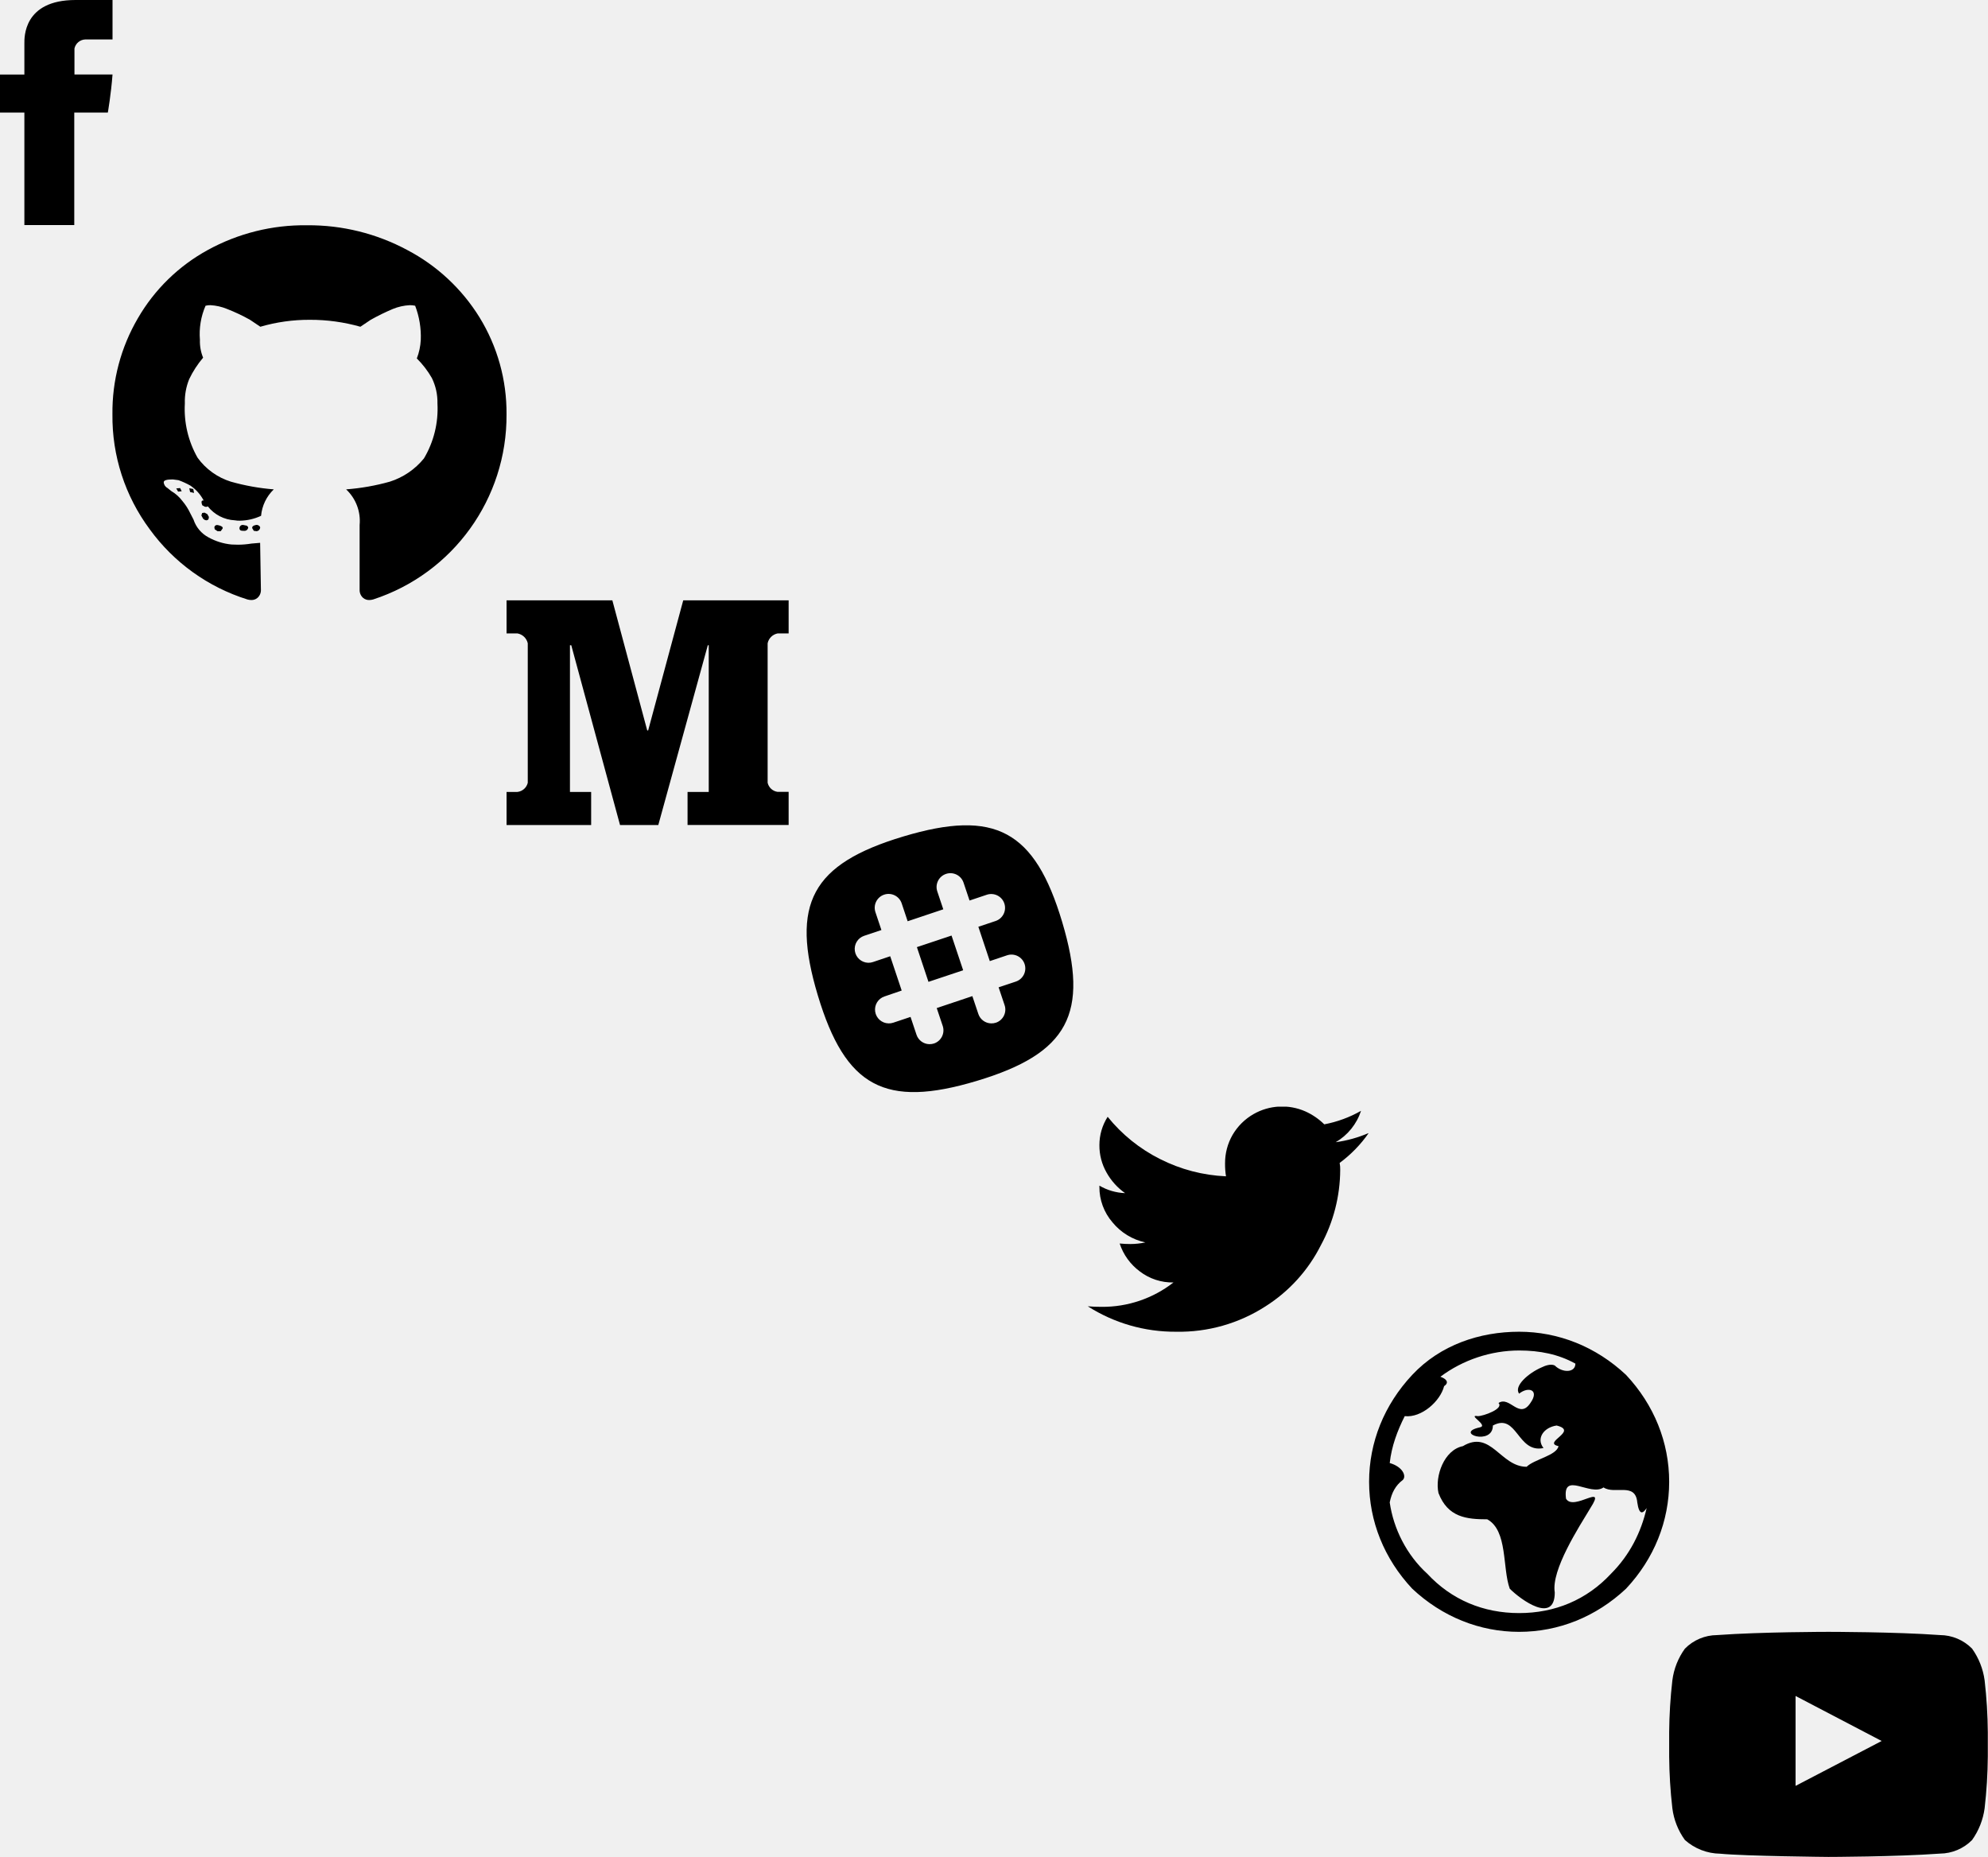
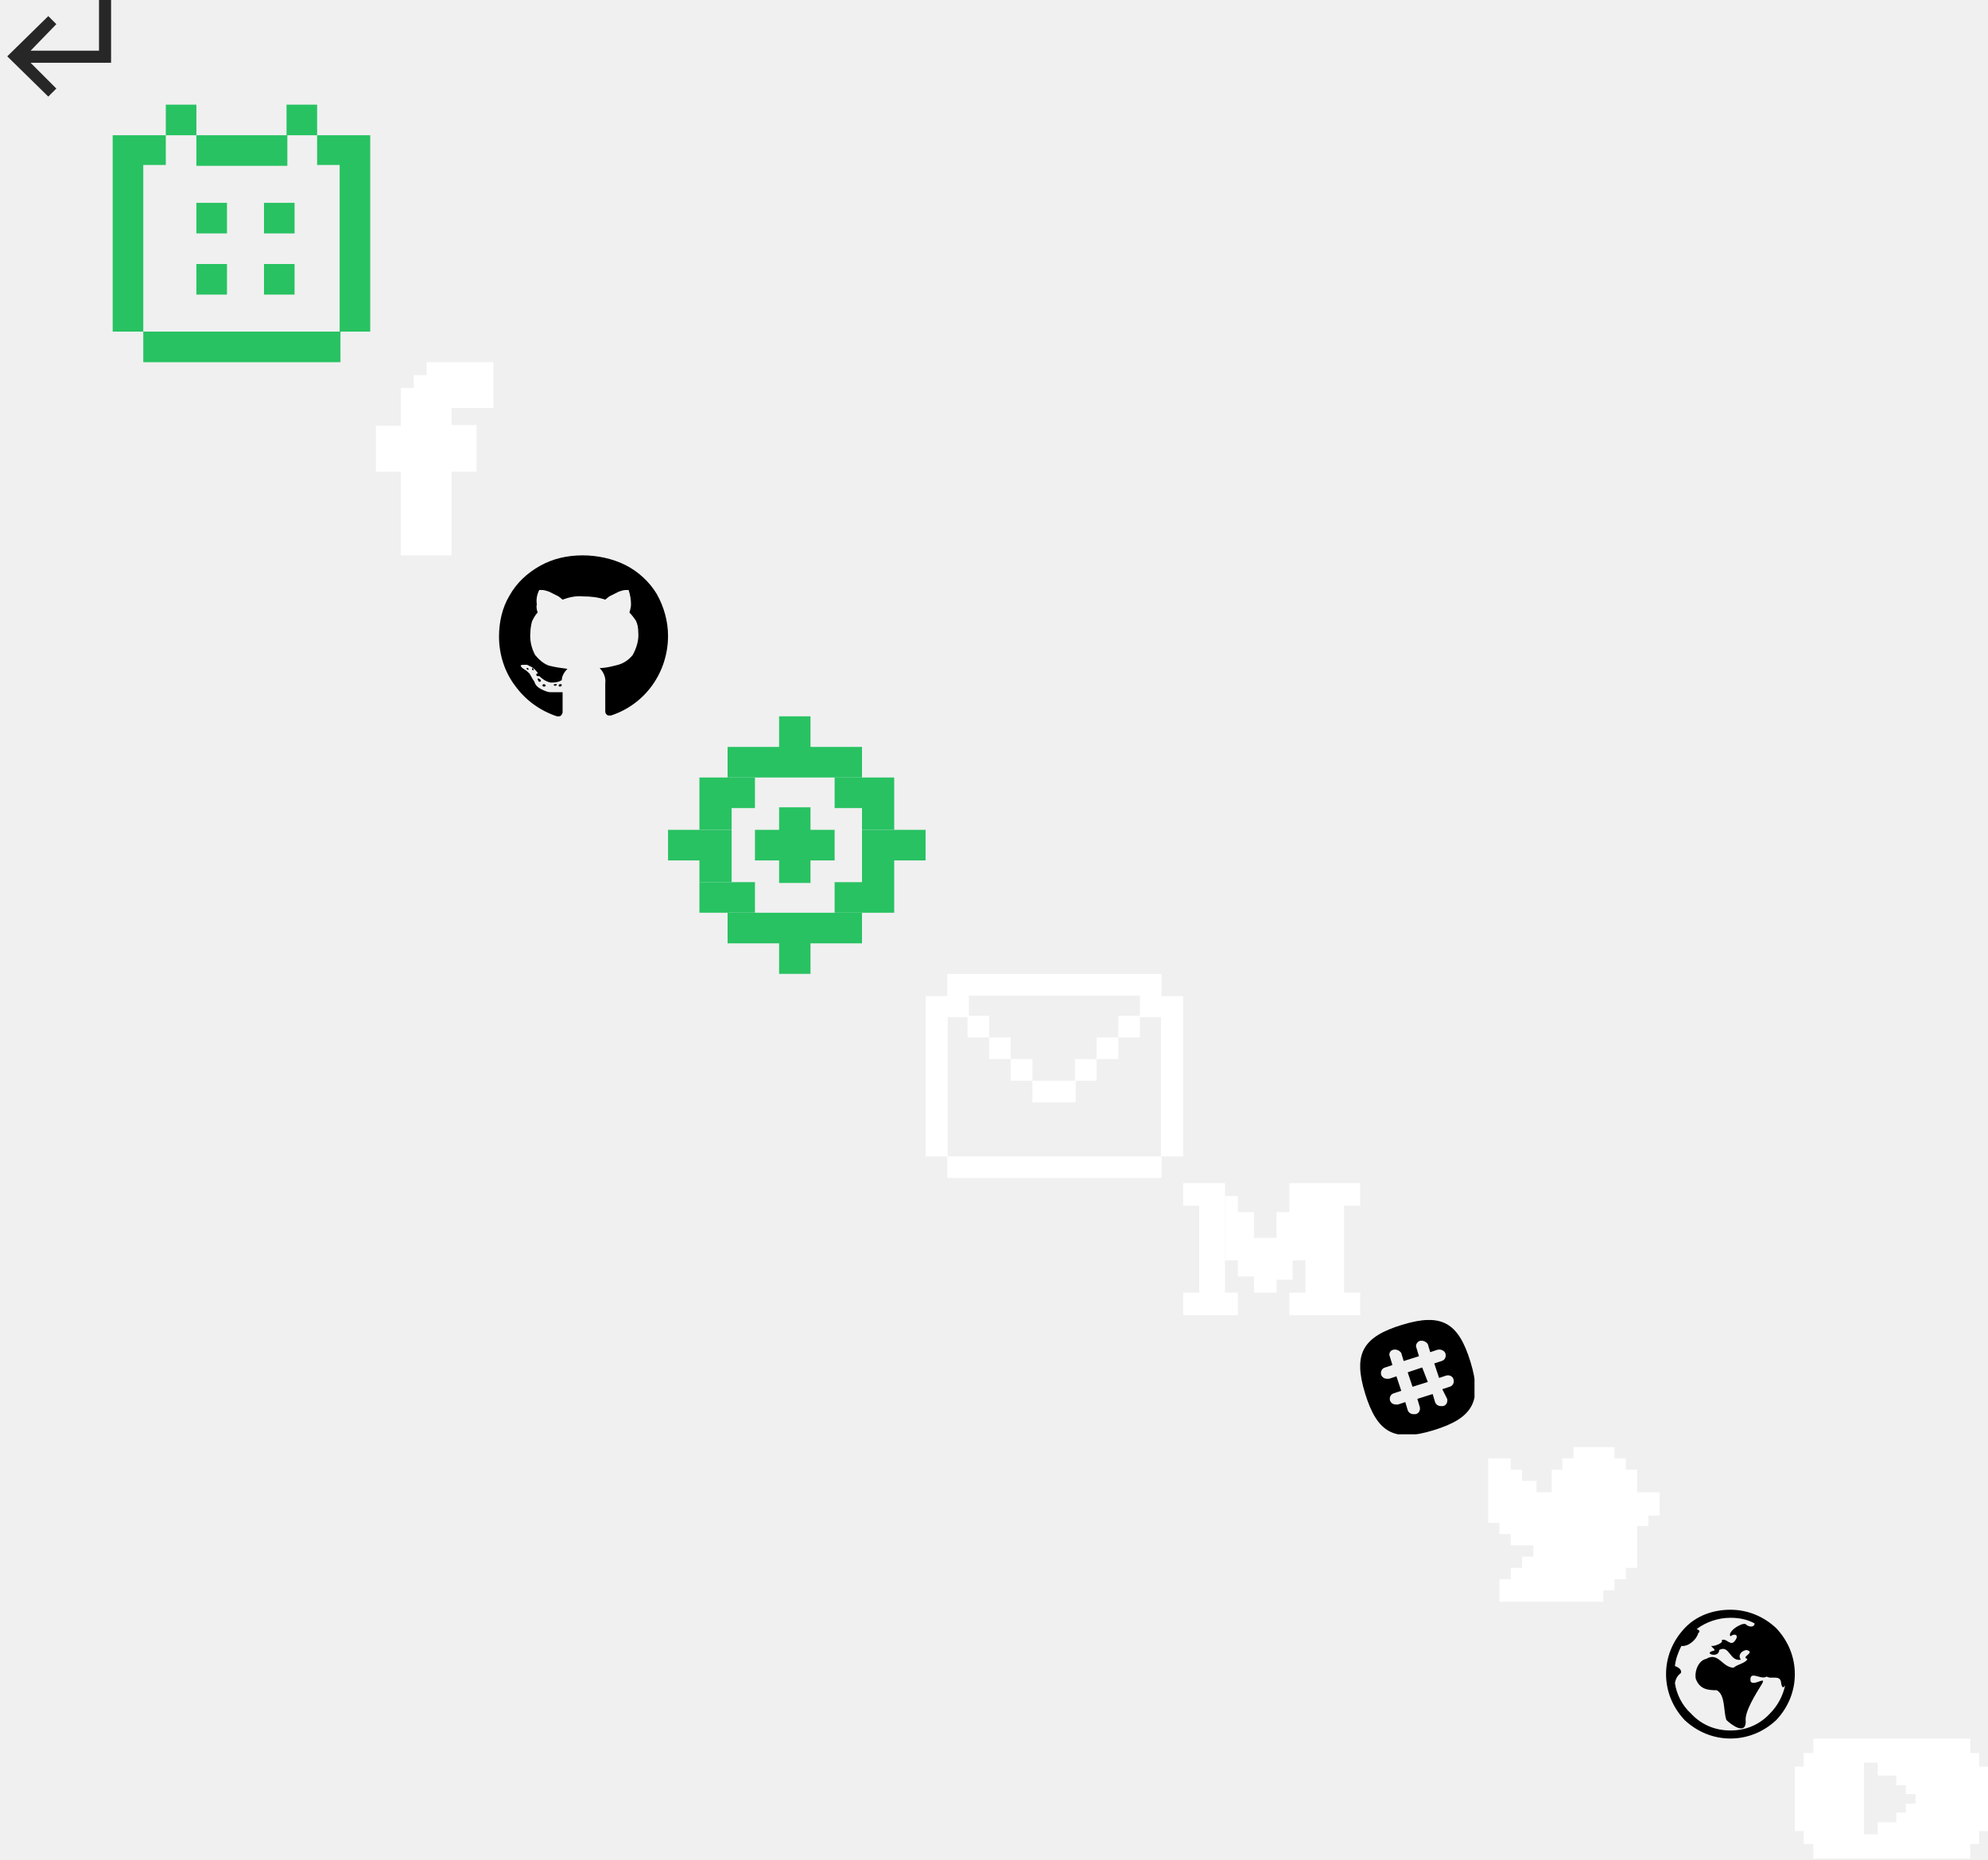
- <svg xmlns="http://www.w3.org/2000/svg" width="106" height="99" viewBox="0 0 106 99">
-   <svg width="6" height="12" viewBox="0 0 6 12" id="socials_fb">
-     <defs>
-       <style>.acls-1{fill-rule:evenodd}</style>
-     </defs>
-     <path id="afb" class="acls-1" d="M1219.3 43.323v1.651h-1.3V47h1.3v6h2.66v-6h1.79s.17-.969.25-2.028h-2.03v-1.385a.614.614 0 0 1 .58-.484h1.45V41h-1.97c-2.8 0-2.73 2.021-2.73 2.323z" transform="translate(-1218 -41)" />
+ <svg xmlns="http://www.w3.org/2000/svg" width="247" height="231" viewBox="0 0 247 231">
+   <svg version="1.1" id="arrow-link" width="14" height="13" xml:space="preserve" viewBox="0 0 14 13">
+     <style>.ast0{fill:#272727}</style>
+     <path class="ast0" d="M.9 7L6 2l1 1-3.2 3.3h8.5V0h1.5v7.8h-10L7 11l-1 1z" />
  </svg>
-   <svg width="21" height="20" viewBox="0 0 21 20" id="socials_gh" x="6" y="12">
-     <defs>
-       <style>.bcls-1{fill-rule:evenodd}</style>
-     </defs>
-     <path id="bФигура_18_копия_3" data-name="Фигура 18 копия 3" class="bcls-1" d="M948.608 3359.02l-.211.02.1.17.191-.02-.085-.17m.49.01l.043.2.211.05-.042-.21-.212-.04m.813 1.3l-.127.02-.042.13.085.16a.252.252 0 0 0 .179.1.157.157 0 0 0 .117-.06l.021-.12-.084-.15-.149-.08m2.733.66c-.141.03-.205.08-.19.17l.084.14.148.02a.21.21 0 0 0 .191-.21.2.2 0 0 0-.233-.12m-.658 0a.173.173 0 0 0-.212.17c0 .1.061.14.184.14h.049a.2.2 0 0 0 .233-.19l-.064-.08-.19-.04m-1.4 0a.144.144 0 0 0-.152.12l.021.11.149.1h.169l.106-.15c.014-.07-.049-.12-.191-.16a.435.435 0 0 0-.1-.02m4.785-15.98a10.689 10.689 0 0 0-5.292 1.32 9.668 9.668 0 0 0-3.726 3.64 9.919 9.919 0 0 0-1.355 5.12 10.081 10.081 0 0 0 1.99 6.13 10.194 10.194 0 0 0 5.208 3.74.816.816 0 0 0 .209.03.488.488 0 0 0 .32-.11.545.545 0 0 0 .19-.42l-.042-2.52-.466.04a4.411 4.411 0 0 1-.714.06c-.117 0-.231-.01-.344-.01a3.164 3.164 0 0 1-1.228-.38 1.659 1.659 0 0 1-.8-.95l-.17-.33a2.993 2.993 0 0 0-.423-.66 2.024 2.024 0 0 0-.593-.53l-.212-.17a.361.361 0 0 1-.19-.31c.014-.1.176-.14.487-.14l.3.04a4.136 4.136 0 0 1 .635.29 2.16 2.16 0 0 1 .678.74c.009.02.018.03.027.05l-.07.01c-.056.02-.056.11 0 .25l.149.08h.105a.207.207 0 0 0 .034-.03 1.957 1.957 0 0 0 1.448.75 1.251 1.251 0 0 0 .273.02 2.776 2.776 0 0 0 1.124-.26 2.235 2.235 0 0 1 .678-1.41 11.844 11.844 0 0 1-2.287-.41 3.455 3.455 0 0 1-1.778-1.28 5.248 5.248 0 0 1-.677-2.89 3.167 3.167 0 0 1 .233-1.3 5.288 5.288 0 0 1 .741-1.14 2.291 2.291 0 0 1-.17-.95 3.779 3.779 0 0 1 .3-1.82 1.034 1.034 0 0 1 .263-.03 2.716 2.716 0 0 1 .88.2 9.7 9.7 0 0 1 1.228.58l.55.37a9.3 9.3 0 0 1 2.646-.37 9.745 9.745 0 0 1 2.689.37l.55-.37a11.84 11.84 0 0 1 1.185-.58 2.746 2.746 0 0 1 .9-.2 1.24 1.24 0 0 1 .285.03 4.6 4.6 0 0 1 .3 1.82 3.161 3.161 0 0 1-.211.99 4.9 4.9 0 0 1 .8 1.04 2.927 2.927 0 0 1 .3 1.36 5.183 5.183 0 0 1-.72 2.93 3.841 3.841 0 0 1-1.821 1.24 11.949 11.949 0 0 1-2.328.41 2.308 2.308 0 0 1 .719 1.9v3.47a.546.546 0 0 0 .191.42.487.487 0 0 0 .32.11.816.816 0 0 0 .209-.03 10.306 10.306 0 0 0 7.113-9.87 9.714 9.714 0 0 0-1.44-5.17 9.984 9.984 0 0 0-3.852-3.59 11.092 11.092 0 0 0-5.335-1.32" transform="translate(-945 -3345)" />
+   <svg version="1.1" id="calendar" x="14" y="13" width="32" height="32" xml:space="preserve" viewBox="0 0 32 32">
+     <style>.bst0{fill:#28c262}</style>
+     <path class="bst0" d="M6.6 0h3.8v3.8H6.6zM10.4 12.2h3.8V16h-3.8zM18.8 12.2h3.8V16h-3.8zM10.4 19.8h3.8v3.8h-3.8zM18.8 19.8h3.8v3.8h-3.8zM10.4 3.8h11.3v3.8H10.4z" />
+     <path class="bst0" d="M25.4 3.8V0h-3.8v3.8h3.8v3.7h2.8v20.7H32V3.8zM6.6 7.5V3.8H0v24.4h3.8V7.5zM3.8 28.2h24.5V32H3.8z" />
  </svg>
-   <svg width="15.07" height="12" viewBox="0 0 15.07 12" id="socials_med" x="27" y="32">
-     <defs>
-       <style>.ccls-1{fill-rule:evenodd}</style>
-     </defs>
-     <path id="cmedium" class="ccls-1" d="M1301.64 43.74h-.59a.675.675 0 0 0-.53.526V51.7a.63.63 0 0 0 .53.486h.59v1.765h-5.39V52.19h1.13v-7.82h-.05l-2.64 9.585h-2.04l-2.6-9.585h-.07v7.82h1.13v1.765h-4.51V52.19h.58a.642.642 0 0 0 .55-.486v-7.439a.686.686 0 0 0-.55-.526h-.58v-1.765h5.64l1.86 6.937h.05l1.87-6.937h5.62v1.766z" transform="translate(-1286.59 -41.969)" />
+   <svg version="1.1" id="fb" x="46" y="45" width="16" height="24" xml:space="preserve" viewBox="0 0 16 24">
+     <style>.cst0{fill:#fff}</style>
+     <path class="cst0" d="M15.3 5.7V0H7v1.6H5.4v1.6H3.8v4.7H.7v5.7h3.1V24h6.3V13.6h3.1V7.8h-3.1V5.7h5.2z" />
  </svg>
-   <svg width="14.216" height="14.219" viewBox="0 0 14.216 14.219" id="socials_sl" x="43" y="44">
-     <defs>
-       <style>.dcls-1{fill-rule:evenodd}</style>
-     </defs>
-     <path id="dskack" class="dcls-1" d="M998.762 40.47c4.888-1.466 7.008-.326 8.468 4.562s.33 7.006-4.56 8.472-7 .326-8.47-4.562-.326-7.006 4.562-8.472zm5.078 8.043l.92-.307a.738.738 0 1 0-.47-1.4l-.92.309-.61-1.83.92-.308a.738.738 0 1 0-.47-1.4l-.92.309-.32-.954a.738.738 0 0 0-1.4.468l.32.954-1.9.637-.318-.954a.738.738 0 0 0-1.4.469l.319.953-.922.308a.738.738 0 0 0 .215 1.437.729.729 0 0 0 .254-.038l.922-.31.612 1.829-.918.315a.737.737 0 0 0 .215 1.436.706.706 0 0 0 .253-.037l.922-.308.319.953a.737.737 0 0 0 .677.5.786.786 0 0 0 .26-.038.74.74 0 0 0 .46-.934l-.32-.953 1.9-.637.32.954a.737.737 0 0 0 .68.5.768.768 0 0 0 .26-.038.738.738 0 0 0 .46-.932zm-1.89-.909l-1.85.617-.617-1.851 1.847-.617z" transform="translate(-993.594 -39.875)" />
+   <svg version="1.1" id="gh" x="62" y="69" width="21" height="20" xml:space="preserve" viewBox="0 0 21 20">
+     <style>.dst0{fill-rule:evenodd;clip-rule:evenodd}</style>
+     <path id="dФигура_18_копия_3" class="dst0" d="M3.6 14h-.2l.1.2h.2l-.1-.2m.5 0v.2l.2.1v-.2l-.2-.1m.8 1.3h-.1v.1l.1.2c0 .1.1.1.2.1 0 0 .1 0 .1-.1v-.1l-.1-.1-.2-.1m2.7.7c-.1 0-.2.1-.2.2l.1.1h.1c.1 0 .2-.1.2-.2s-.1-.1-.2-.1M7 16c-.1 0-.2 0-.2.1s.1.1.2.1.2-.1.2-.2H7m-1.4 0c-.1 0-.1 0-.2.1v.1l.1.1h.2l.1-.1c0-.1 0-.1-.2-.2.1 0 0 0 0 0m4.8-16C8.5 0 6.7.4 5.1 1.3 3.5 2.2 2.2 3.4 1.3 5 .4 6.5 0 8.3 0 10.1c0 2.2.7 4.4 2 6.1C3.3 18 5.1 19.3 7.2 20h.2c.1 0 .2 0 .3-.1.1-.1.2-.3.2-.4V17H6.4c-.4 0-.8-.2-1.2-.4-.4-.2-.7-.5-.8-.9l-.2-.3c-.1-.2-.3-.5-.4-.7-.2-.2-.4-.4-.6-.5l-.3-.2c-.1-.1-.2-.2-.2-.3 0-.1.2-.1.5-.1h.3l.6.3c.3.2.5.4.7.7v.1h-.1c-.1 0-.1.1 0 .3H5c.4.4.9.7 1.4.8h.3c.4 0 .8-.1 1.1-.3 0-.5.3-1 .7-1.4-.8-.1-1.5-.2-2.3-.4-.6-.2-1.2-.7-1.7-1.3-.5-.9-.7-1.9-.6-2.9 0-.4.1-.9.2-1.3.2-.4.4-.8.7-1.1-.1-.3-.2-.7-.1-1-.1-.6 0-1.2.3-1.8h.3c.3 0 .6.1.9.2l1.2.6.5.4c.8-.3 1.7-.5 2.6-.4.9 0 1.8.1 2.7.4l.5-.4 1.2-.6c.3-.1.6-.2.9-.2h.3c.2.6.3 1.2.3 1.8 0 .3-.1.7-.2 1 .3.3.6.7.8 1 .2.4.3.9.3 1.4.1 1-.2 2-.7 2.9-.5.6-1.1 1-1.8 1.2-.8.2-1.5.4-2.3.4.5.5.8 1.2.7 1.9v3.5c0 .2.1.3.2.4.1.1.2.1.3.1h.2c4.3-1.4 7.1-5.4 7.1-9.9 0-1.8-.5-3.6-1.4-5.2-.9-1.5-2.3-2.8-3.9-3.6C14.1.4 12.2 0 10.4 0" />
  </svg>
-   <svg width="14.96" height="12" viewBox="0 0 14.96 12" id="socials_tw" x="58" y="59">
-     <defs>
-       <style>.ecls-1{fill-rule:evenodd}</style>
-     </defs>
-     <path id="etw" class="ecls-1" d="M1080.31 43a1.654 1.654 0 0 1 .03.375 8.5 8.5 0 0 1-1.03 4.01 8.241 8.241 0 0 1-2.95 3.259 8.5 8.5 0 0 1-4.77 1.356 8.638 8.638 0 0 1-4.71-1.356c.22.02.46.029.74.029a6.145 6.145 0 0 0 3.83-1.3 2.857 2.857 0 0 1-1.8-.592 3.028 3.028 0 0 1-1.07-1.485c.2.019.38.028.56.028a3.838 3.838 0 0 0 .81-.086 3.108 3.108 0 0 1-1.75-1.067 2.868 2.868 0 0 1-.7-1.9v-.06a2.931 2.931 0 0 0 1.37.4 3.316 3.316 0 0 1-.99-1.1 2.91 2.91 0 0 1-.38-1.456 2.8 2.8 0 0 1 .44-1.514 8.45 8.45 0 0 0 2.79 2.25 8.6 8.6 0 0 0 3.52.923 4.034 4.034 0 0 1-.05-.693 3 3 0 0 1 .4-1.515 3.048 3.048 0 0 1 1.12-1.11 3.071 3.071 0 0 1 2.76-.144 3.454 3.454 0 0 1 1.01.691 6.364 6.364 0 0 0 1.96-.72 3.017 3.017 0 0 1-1.35 1.672 6.707 6.707 0 0 0 1.76-.49 6.82 6.82 0 0 1-1.55 1.595z" transform="translate(-1066.88 -40)" />
+   <svg version="1.1" id="location" x="83" y="89" width="32" height="32" xml:space="preserve" viewBox="0 0 32 32">
+     <style>.est0{fill:#28c262}</style>
+     <path class="est0" d="M24.1 3.8h-6.4V0h-3.9v3.8H7.4v3.8h16.7zM7.4 28.2h6.4V32h3.9v-3.8h6.4v-3.8H7.4z" />
+     <path class="est0" d="M3.9 20.6h6.9v3.8H3.9zM7.9 11.4h2.9V7.6H3.9v6.5h4z" />
+     <path class="est0" d="M7.9 17.9v-3.8h-4v6.5h4zM17.7 20.7v-2.8h3v-3.8h-3v-2.8h-3.9v2.8h-3v3.8h3v2.8zM28.1 14.1H32v3.8h-3.9zM0 14.1h3.9v3.8H0zM24.1 17.9v2.7h-3.4v3.8h7.4V14.1h-4z" />
+     <path class="est0" d="M20.7 11.4h3.4v2.7h4V7.6h-7.4z" />
  </svg>
-   <svg width="16" height="16" viewBox="0 0 16 16" id="socials_web" x="73" y="71">
-     <path d="M13.7 2.3C15.2 3.9 16 5.9 16 8s-.8 4.1-2.3 5.7C12.1 15.2 10.1 16 8 16s-4.1-.8-5.7-2.3C.8 12.1 0 10.1 0 8s.8-4.1 2.3-5.7S5.9 0 8 0s4.1.8 5.7 2.3zm-.8 10.6c1-1 1.6-2.2 1.9-3.5-.2.3-.4.4-.5-.3-.1-1.1-1.2-.4-1.8-.8-.7.5-2.2-.9-2 .6.4.7 2.2-.9 1.3.5-.6 1-2.1 3.3-1.9 4.5 0 1.7-1.8.4-2.4-.2-.4-1.1-.1-3.1-1.2-3.7-1.1 0-2.1-.1-2.6-1.4-.2-.9.3-2.3 1.3-2.5 1.5-.9 2 1.1 3.4 1.1.4-.4 1.6-.6 1.7-1.1-.9-.2 1.1-.8-.1-1.1-.7.1-1.1.7-.7 1.2-1.4.3-1.4-1.9-2.7-1.2 0 1.1-2.1.4-.7.1.5-.1-.7-.7-.1-.6.3 0 1.4-.4 1.1-.7.6-.4 1.1.9 1.7 0 .5-.7-.1-.9-.6-.5-.3-.4.5-1.1 1.2-1.4.2-.1.5-.2.7-.1.4.4 1.1.4 1.1-.1-.9-.5-1.9-.7-3-.7-1.5 0-3 .5-4.2 1.4.3.1.5.3.2.5-.2.8-1.2 1.7-2.1 1.6-.4.8-.7 1.6-.8 2.5.7.2.9.7.7.9-.4.3-.6.7-.7 1.2.2 1.4.9 2.8 2 3.8C4.4 14.3 6.1 15 8 15c1.9 0 3.6-.7 4.9-2.1z" />
+   <svg width="32" height="25.48" fill="none" viewBox="0 0 103 82" id="mail" x="115" y="121">
+     <path fill="#fff" d="M0 8.868h8.868v64.119H0zM94.349 0v8.651H8.65V.001zM94.348 72.987v8.651H8.65v-8.65zM60.016 42.714v8.651H42.714v-8.65zM42.714 34.063v8.651h-8.651v-8.65zM34.063 25.413v8.65h-8.651v-8.65zM25.412 16.761v8.651h-8.65v-8.65z" />
+     <path fill="#fff" d="M17.302 8.651v8.651H8.65v-8.65zM94.349 8.652v8.65h-8.651v-8.65zM85.698 16.761v8.651h-8.65v-8.651zM77.047 25.412v8.651h-8.651v-8.65zM68.397 34.063v8.651h-8.651v-8.65z" />
+     <path fill="#fff" d="M94.133 8.868h8.868v64.119h-8.868z" />
  </svg>
-   <svg width="17" height="12" viewBox="0 0 17 12" id="socials_yt" x="89" y="87">
-     <defs>
-       <style>.gcls-1{fill-rule:evenodd}</style>
-     </defs>
-     <path id="gyt" class="gcls-1" d="M1145.74 48.212v-4.793l4.59 2.4zm10.08-5.625a3.786 3.786 0 0 0-.67-1.693 2.424 2.424 0 0 0-1.71-.722c-2.37-.172-5.94-.172-5.94-.172h-.01s-3.57 0-5.94.173a2.424 2.424 0 0 0-1.71.722 3.663 3.663 0 0 0-.67 1.693 25.915 25.915 0 0 0-.17 2.761v1.295a25.912 25.912 0 0 0 .17 2.762 3.664 3.664 0 0 0 .67 1.693 2.885 2.885 0 0 0 1.88.729c1.36.131 5.77.172 5.77.172s3.58-.006 5.95-.177a2.441 2.441 0 0 0 1.71-.723 3.787 3.787 0 0 0 .67-1.693 25.912 25.912 0 0 0 .17-2.762v-1.296a25.915 25.915 0 0 0-.17-2.762z" transform="translate(-1139 -40)" />
+   <svg version="1.1" id="med" x="147" y="147" width="22" height="17" xml:space="preserve" viewBox="0 0 22 17">
+     <style>.gst0{fill:#fff}</style>
+     <path class="gst0" d="M22 2.8V0h-8.8v3.6h-1.6v3.2H8.8v6.8h2.8V12h2V9.6h1.6v4h-2v2.8H22v-2.8h-2V2.8h2zM5.2 2.8V0H0v2.8h2v10.8H0v2.8h6.8v-2.8H5.2V2.8z" />
+     <path class="gst0" d="M6.8 1.6H5.2v8h1.6v2h2v-8h-2v-2z" />
+   </svg>
+   <svg version="1.1" id="sl" x="169" y="164" width="14.2" height="14.2" xml:space="preserve" viewBox="0 0 14.2 14.2">
+     <style>.hst0{fill-rule:evenodd;clip-rule:evenodd}</style>
+     <path id="hskack" class="hst0" d="M5.2.6c4.9-1.5 7-.3 8.5 4.6s.3 7-4.6 8.5-7 .3-8.5-4.6-.3-7 4.6-8.5zm5 8l.9-.3c.4-.1.6-.5.5-.9s-.5-.6-.9-.5l-.9.3-.6-1.8.9-.3c.4-.1.6-.5.5-.9s-.6-.6-1-.5l-.9.3-.3-1c-.2-.3-.6-.5-1-.4-.3.1-.6.5-.4.9l.3 1-1.9.6-.3-1c-.2-.3-.6-.5-1-.4s-.6.5-.4.9l.3 1-.9.3c-.4.1-.6.5-.5.9.1.3.4.5.7.5h.3l.9-.3.6 1.8-.9.3c-.4.1-.6.5-.5.9.1.3.4.5.7.5h.3l.9-.3.3 1c.1.3.4.5.7.5h.3c.4-.1.6-.5.5-.9l-.3-1L9 9.2l.3 1c.1.3.4.5.7.5h.3c.4-.1.6-.5.5-.9l-.6-1.2zm-1.8-.9l-1.9.6-.6-1.8 1.8-.6.7 1.8z" />
+   </svg>
+   <svg version="1.1" id="tw" x="184" y="179" width="23" height="21" xml:space="preserve" viewBox="0 0 23 21">
+     <style>.ist0{fill:#fff}</style>
+     <path class="ist0" d="M19.4 6.4V3.6H18V2.2h-1.4V.8h-5.1v1.4h-1.4v1.4H8.8v2.8H6.9V5H5.1V3.6H3.7V2.2H.9v8h1.4v1.4h1.4V13h2.8v1.4H5.1v1.4H3.7v1.4H2.3V20h12.9v-1.4h1.4v-1.4H18v-1.4h1.4v-5.2h1.4V9.3h1.4V6.4h-2.8z" />
+   </svg>
+   <svg width="16" height="16" viewBox="0 0 16 16" id="we" x="207" y="200">
+     <path d="M13.7 2.3C15.2 3.9 16 5.9 16 8s-.8 4.1-2.3 5.7C12.1 15.2 10.1 16 8 16s-4.1-.8-5.7-2.3C.8 12.1 0 10.1 0 8s.8-4.1 2.3-5.7S5.9 0 8 0s4.1.8 5.7 2.3zm-.8 10.6c1-1 1.6-2.2 1.9-3.5-.2.3-.4.4-.5-.3-.1-1.1-1.2-.4-1.8-.8-.7.5-2.2-.9-2 .6.4.7 2.2-.9 1.3.5-.6 1-2.1 3.3-1.9 4.5 0 1.7-1.8.4-2.4-.2-.4-1.1-.1-3.1-1.2-3.7-1.1 0-2.1-.1-2.6-1.4-.2-.9.3-2.3 1.3-2.5 1.5-.9 2 1.1 3.4 1.1.4-.4 1.6-.6 1.7-1.1-.9-.2 1.1-.8-.1-1.1-.7.1-1.1.7-.7 1.2-1.4.3-1.4-1.9-2.7-1.2 0 1.1-2.1.4-.7.1.5-.1-.7-.7-.1-.6.3 0 1.4-.4 1.1-.7.6-.4 1.1.9 1.7 0 .5-.7-.1-.9-.6-.5-.3-.4.5-1.1 1.2-1.4.2-.1.5-.2.7-.1.4.4 1.1.4 1.1-.1-.9-.5-1.9-.7-3-.7-1.5 0-3 .5-4.2 1.4.3.1.5.3.2.5-.2.8-1.2 1.7-2.1 1.6-.4.8-.7 1.6-.8 2.5.7.2.9.7.7.9-.4.3-.6.7-.7 1.2.2 1.4.9 2.8 2 3.8C4.4 14.3 6.1 15 8 15s3.6-.7 4.9-2.1z" />
+   </svg>
+   <svg version="1.1" id="yt" x="223" y="216" width="24" height="15" xml:space="preserve" viewBox="0 0 24 15">
+     <style>.kst0{fill:#fff}</style>
+     <path class="kst0" d="M22.9 3.5V1.8h-1.1V0H2.3v1.8H1.1v1.7H0v8h1.1v1.6h1.2v1.8h19.5v-1.8h1.1v-1.6H24v-8h-1.1zM15 8.1h-1.2v1.1h-1.2v1.2h-2.3v1.5H8.6V3h1.7v1.6h2.3v1.2h1.2v1.1H15v1.2z" />
  </svg>
</svg>
